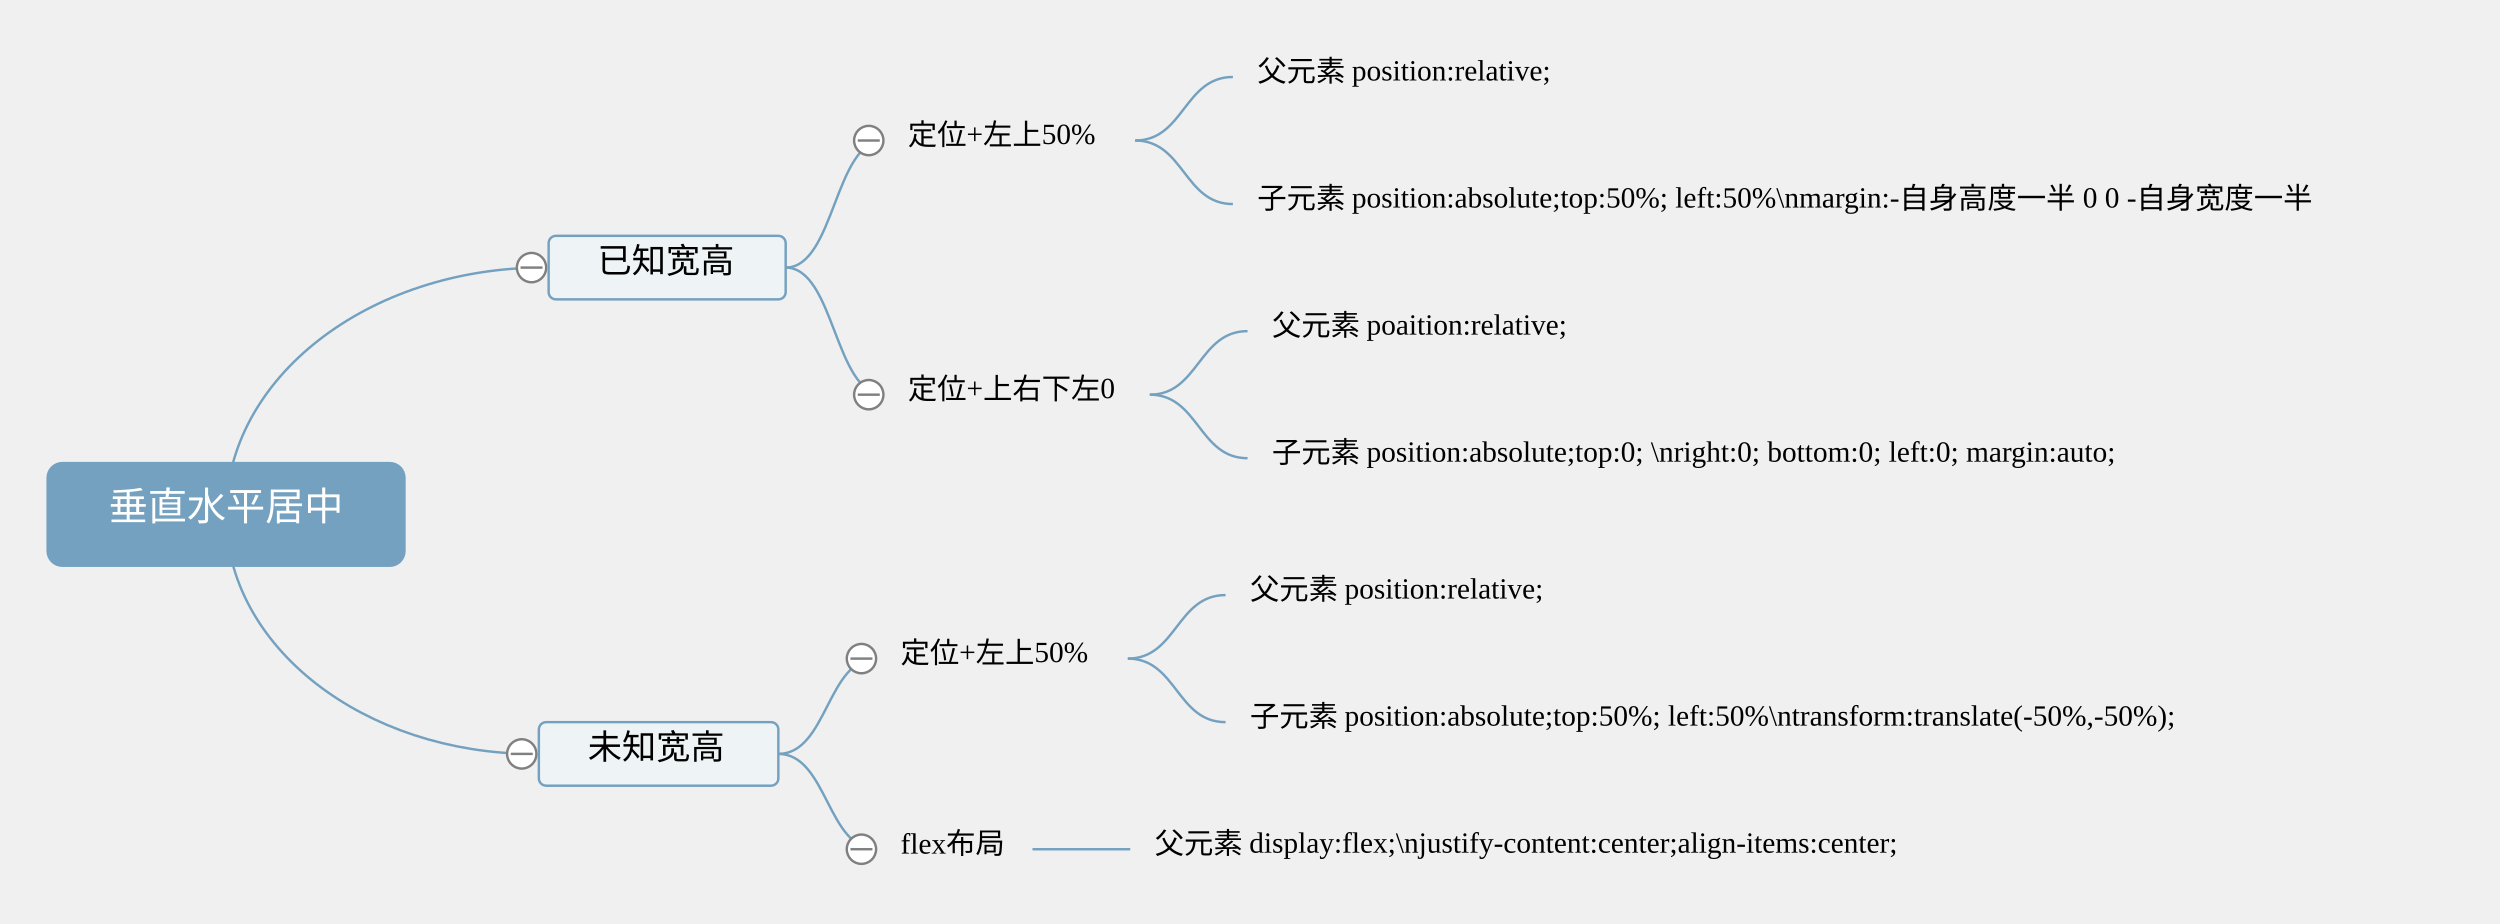
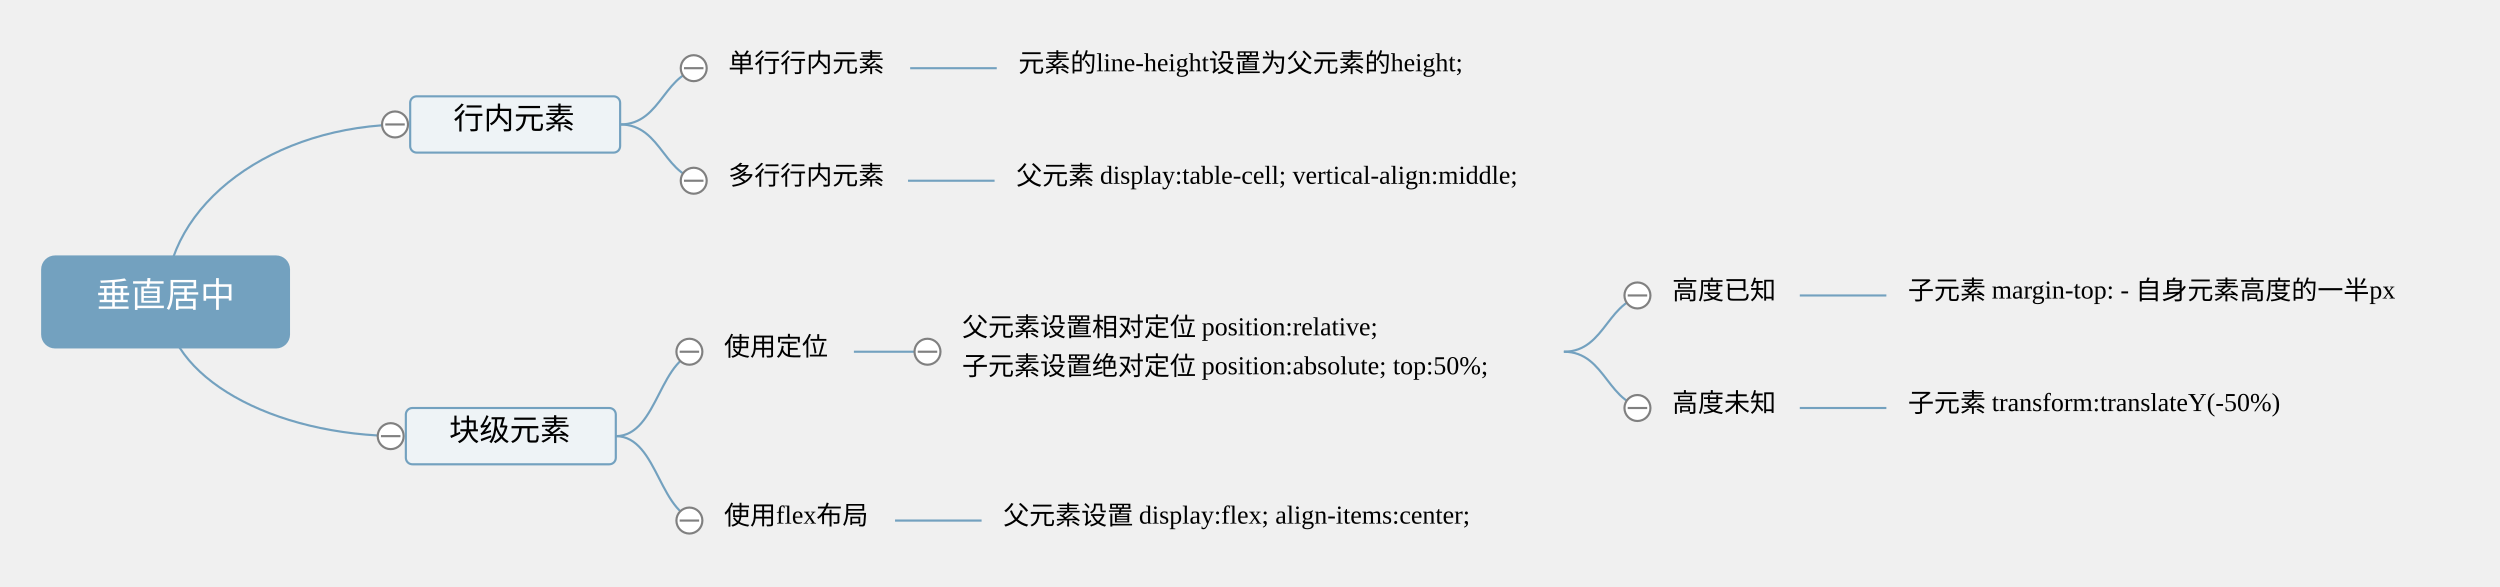
- <svg xmlns="http://www.w3.org/2000/svg" id="kity_svg_6" version="1.1" width="1023" height="378" style="background: rgb(251, 251, 251); visibility: visible;" viewBox="0 0 1023 378">
+ <svg xmlns="http://www.w3.org/2000/svg" id="kity_svg_6" version="1.1" width="1155" height="271" style="background: rgb(251, 251, 251); visibility: visible;" viewBox="0 0 1155 271">
  <defs id="kity_defs_7">
    <linearGradient id="kity_linearGradient_17" x1="0" y1="0" x2="0" y2="1">
      <stop id="kity_stop_18" offset="0" stop-color="rgb(255, 255, 255)" />
      <stop id="kity_stop_19" offset="1" stop-color="rgb(204, 204, 204)" />
    </linearGradient>
    <marker id="kity_marker_2" orient="auto" refX="6" refY="0" viewBox="-7 -7 14 14" markerWidth="7" markerHeight="7" markerUnits="userSpaceOnUse">
      <path id="kity_path_3" fill="rgb(115, 161, 191)" stroke="none" d="M6,0A6,6,0,1,1,-6,0A6,6,0,1,1,6,0" />
    </marker>
  </defs>
  <g id="kity_g_8">
    <g id="minder1" text-rendering="optimize-speed">
      <g id="minder_connect_group1">
-         <path id="kity_path_31" fill="none" stroke="rgb(115, 161, 191)" stroke-width="1" d="M92.5,210.5A130,101,0,0,1,222.5,109.5" />
-         <path id="kity_path_33" fill="none" stroke="rgb(115, 161, 191)" stroke-width="1" d="M321.5,109.5C341.5,109.5,341.5,57.5,361.5,57.5" />
-         <path id="kity_path_35" fill="none" stroke="rgb(115, 161, 191)" stroke-width="1" d="M464.5,57.5C484.5,57.5,484.5,31.5,504.5,31.5" />
-         <path id="kity_path_37" fill="none" stroke="rgb(115, 161, 191)" stroke-width="1" d="M464.5,57.5C484.5,57.5,484.5,83.5,504.5,83.5" />
-         <path id="kity_path_39" fill="none" stroke="rgb(115, 161, 191)" stroke-width="1" d="M321.5,109.5C341.5,109.5,341.5,161.5,361.5,161.5" />
-         <path id="kity_path_41" fill="none" stroke="rgb(115, 161, 191)" stroke-width="1" d="M470.5,161.5C490.5,161.5,490.5,135.5,510.5,135.5" />
-         <path id="kity_path_43" fill="none" stroke="rgb(115, 161, 191)" stroke-width="1" d="M470.5,161.5C490.5,161.5,490.5,187.5,510.5,187.5" />
-         <path id="kity_path_45" fill="none" stroke="rgb(115, 161, 191)" stroke-width="1" d="M92.5,210.5A126,98,0,0,0,218.5,308.5" />
-         <path id="kity_path_47" fill="none" stroke="rgb(115, 161, 191)" stroke-width="1" d="M318.5,308.5C338.5,308.5,338.5,269.5,358.5,269.5" />
-         <path id="kity_path_49" fill="none" stroke="rgb(115, 161, 191)" stroke-width="1" d="M461.5,269.5C481.5,269.5,481.5,243.5,501.5,243.5" />
-         <path id="kity_path_51" fill="none" stroke="rgb(115, 161, 191)" stroke-width="1" d="M461.5,269.5C481.5,269.5,481.5,295.5,501.5,295.5" />
-         <path id="kity_path_53" fill="none" stroke="rgb(115, 161, 191)" stroke-width="1" d="M318.5,308.5C338.5,308.5,338.5,347.5,358.5,347.5" />
-         <path id="kity_path_55" fill="none" stroke="rgb(115, 161, 191)" stroke-width="1" d="M422.5,347.5C442.5,347.5,442.5,347.5,462.5,347.5" />
+         <path id="kity_path_31" fill="none" stroke="rgb(115, 161, 191)" stroke-width="1" d="M76.5,139.5A111,82,0,0,1,187.5,57.5" />
+         <path id="kity_path_33" fill="none" stroke="rgb(115, 161, 191)" stroke-width="1" d="M286.5,57.5C306.5,57.5,306.5,31.5,326.5,31.5" />
+         <path id="kity_path_35" fill="none" stroke="rgb(115, 161, 191)" stroke-width="1" d="M420.5,31.5C440.5,31.5,440.5,31.5,460.5,31.5" />
+         <path id="kity_path_37" fill="none" stroke="rgb(115, 161, 191)" stroke-width="1" d="M286.5,57.5C306.5,57.5,306.5,83.5,326.5,83.5" />
+         <path id="kity_path_39" fill="none" stroke="rgb(115, 161, 191)" stroke-width="1" d="M419.5,83.5C439.5,83.5,439.5,83.5,459.5,83.5" />
+         <path id="kity_path_41" fill="none" stroke="rgb(115, 161, 191)" stroke-width="1" d="M76.5,139.5A109,62,0,0,0,185.5,201.5" />
+         <path id="kity_path_43" fill="none" stroke="rgb(115, 161, 191)" stroke-width="1" d="M284.5,201.5C304.5,201.5,304.5,162.5,324.5,162.5" />
+         <path id="kity_path_45" fill="none" stroke="rgb(115, 161, 191)" stroke-width="1" d="M394.5,162.5C414.5,162.5,414.5,162.5,434.5,162.5" />
+         <path id="kity_path_47" fill="none" stroke="rgb(115, 161, 191)" stroke-width="1" d="M722.5,162.5C742.5,162.5,742.5,136.5,762.5,136.5" />
+         <path id="kity_path_49" fill="none" stroke="rgb(115, 161, 191)" stroke-width="1" d="M831.5,136.5C851.5,136.5,851.5,136.5,871.5,136.5" />
+         <path id="kity_path_51" fill="none" stroke="rgb(115, 161, 191)" stroke-width="1" d="M722.5,162.5C742.5,162.5,742.5,188.5,762.5,188.5" />
+         <path id="kity_path_53" fill="none" stroke="rgb(115, 161, 191)" stroke-width="1" d="M831.5,188.5C851.5,188.5,851.5,188.5,871.5,188.5" />
+         <path id="kity_path_55" fill="none" stroke="rgb(115, 161, 191)" stroke-width="1" d="M284.5,201.5C304.5,201.5,304.5,240.5,324.5,240.5" />
+         <path id="kity_path_57" fill="none" stroke="rgb(115, 161, 191)" stroke-width="1" d="M413.5,240.5C433.5,240.5,433.5,240.5,453.5,240.5" />
      </g>
      <g id="minder_node1">
-         <path id="node_outline1" fill="rgb(115, 161, 191)" stroke="rgb(115, 161, 191)" d="M25.5,190.5h134a5,5,0,0,1,5,5v30a5,5,0,0,1,-5,5h-134a5,5,0,0,1,-5,-5v-30a5,5,0,0,1,5,-5z" stroke-width="3" />
+         <path id="node_outline1" fill="rgb(115, 161, 191)" stroke="rgb(115, 161, 191)" d="M25.5,119.5h102a5,5,0,0,1,5,5v30a5,5,0,0,1,-5,5h-102a5,5,0,0,1,-5,-5v-30a5,5,0,0,1,5,-5z" stroke-width="3" />
        <g id="node_text1" fill="white">
-           <text id="kity_text_22" text-rendering="inherit" font-size="16" dy=".8em" y="200.1" x="44.5">垂直水平居中</text>
+           <text id="kity_text_22" text-rendering="inherit" font-size="16" dy=".8em" y="129.1" x="44.5">垂直居中</text>
        </g>
      </g>
      <g id="kity_g_12">
-         <path id="kity_path_13" fill="none" stroke="none" d="M44.5,210.5h0v0h0z" />
+         <path id="kity_path_13" fill="none" stroke="none" d="M44.5,139.5h0v0h0z" />
      </g>
      <g id="kity_g_14">
-         <path id="kity_path_15" fill="none" stroke="none" d="M44.5,210.5h0v0h0z" />
+         <path id="kity_path_15" fill="none" stroke="none" d="M44.5,139.5h0v0h0z" />
        <path id="kity_path_16" fill="none" stroke="none" />
      </g>
      <g id="minder_node2">
-         <g id="node_expander7" style="cursor: pointer;">
-           <path id="kity_path_114" fill="white" stroke="gray" d="M223.5,109.5A6,6,0,1,1,211.5,109.5A6,6,0,1,1,223.5,109.5" />
-           <path id="kity_path_115" fill="none" stroke="gray" d="M213,109.5L222,109.5" />
+         <g id="node_expander5" style="cursor: pointer;">
+           <path id="kity_path_114" fill="white" stroke="gray" d="M188.5,57.5A6,6,0,1,1,176.5,57.5A6,6,0,1,1,188.5,57.5" />
+           <path id="kity_path_115" fill="none" stroke="gray" d="M178,57.5L187,57.5" />
        </g>
-         <path id="node_outline8" fill="rgb(238, 243, 246)" stroke="rgb(115, 161, 191)" d="M227.5,96.5h91a3,3,0,0,1,3,3v20a3,3,0,0,1,-3,3h-91a3,3,0,0,1,-3,-3v-20a3,3,0,0,1,3,-3z" stroke-width="1" />
-         <g id="node_text8" fill="black">
-           <text id="kity_text_69" text-rendering="inherit" font-size="14" dy=".8em" y="100.4" x="244.5">已知宽高</text>
+         <path id="node_outline6" fill="rgb(238, 243, 246)" stroke="rgb(115, 161, 191)" d="M192.5,44.5h91a3,3,0,0,1,3,3v20a3,3,0,0,1,-3,3h-91a3,3,0,0,1,-3,-3v-20a3,3,0,0,1,3,-3z" stroke-width="1" />
+         <g id="node_text6" fill="black">
+           <text id="kity_text_67" text-rendering="inherit" font-size="14" dy=".8em" y="48.4" x="209.5">行内元素</text>
        </g>
      </g>
      <g id="minder_node3">
-         <g id="node_expander3" style="cursor: pointer;">
-           <path id="kity_path_102" fill="white" stroke="gray" d="M361.5,57.5A6,6,0,1,1,349.5,57.5A6,6,0,1,1,361.5,57.5" />
-           <path id="kity_path_103" fill="none" stroke="gray" d="M351,57.5L360,57.5" />
+         <g id="node_expander2" style="cursor: pointer;">
+           <path id="kity_path_105" fill="white" stroke="gray" d="M326.5,31.5A6,6,0,1,1,314.5,31.5A6,6,0,1,1,326.5,31.5" />
+           <path id="kity_path_106" fill="none" stroke="gray" d="M316,31.5L325,31.5" />
        </g>
-         <path id="node_outline4" fill="none" stroke="none" d="M366.5,46.5h93a5,5,0,0,1,5,5v12a5,5,0,0,1,-5,5h-93a5,5,0,0,1,-5,-5v-12a5,5,0,0,1,5,-5z" />
-         <g id="node_text4" fill="black">
-           <text id="kity_text_61" text-rendering="inherit" font-size="12" dy=".8em" y="49.7" x="371.5">定位+左上50%</text>
+         <path id="node_outline3" fill="none" stroke="none" d="M331.5,20.5h84a5,5,0,0,1,5,5v12a5,5,0,0,1,-5,5h-84a5,5,0,0,1,-5,-5v-12a5,5,0,0,1,5,-5z" />
+         <g id="node_text3" fill="black">
+           <text id="kity_text_61" text-rendering="inherit" font-size="12" dy=".8em" y="23.7" x="336.5">单行行内元素</text>
        </g>
      </g>
      <g id="minder_node4">
        <g id="node_expander1" display="none" style="cursor: pointer;">
-           <path id="kity_path_96" fill="white" stroke="gray" d="M504.5,31.5A6,6,0,1,1,492.5,31.5A6,6,0,1,1,504.5,31.5" />
-           <path id="kity_path_97" fill="none" stroke="gray" />
+           <path id="kity_path_102" fill="white" stroke="gray" d="M460.5,31.5A6,6,0,1,1,448.5,31.5A6,6,0,1,1,460.5,31.5" />
+           <path id="kity_path_103" fill="none" stroke="gray" />
        </g>
-         <path id="node_outline2" fill="none" stroke="none" d="M509.5,20.5h145a5,5,0,0,1,5,5v12a5,5,0,0,1,-5,5h-145a5,5,0,0,1,-5,-5v-12a5,5,0,0,1,5,-5z" />
+         <path id="node_outline2" fill="none" stroke="none" d="M465.5,20.5h234a5,5,0,0,1,5,5v12a5,5,0,0,1,-5,5h-234a5,5,0,0,1,-5,-5v-12a5,5,0,0,1,5,-5z" />
        <g id="node_text2" fill="black">
-           <text id="kity_text_57" text-rendering="inherit" font-size="12" dy=".8em" y="23.7" x="514.5">父元素 position:relative;</text>
+           <text id="kity_text_59" text-rendering="inherit" font-size="12" dy=".8em" y="23.7" x="470.5">元素的line-height设置为父元素的height;</text>
        </g>
      </g>
      <g id="minder_node5">
-         <g id="node_expander2" display="none" style="cursor: pointer;">
-           <path id="kity_path_99" fill="white" stroke="gray" d="M504.5,83.5A6,6,0,1,1,492.5,83.5A6,6,0,1,1,504.5,83.5" />
-           <path id="kity_path_100" fill="none" stroke="gray" />
+         <g id="node_expander4" style="cursor: pointer;">
+           <path id="kity_path_111" fill="white" stroke="gray" d="M326.5,83.5A6,6,0,1,1,314.5,83.5A6,6,0,1,1,326.5,83.5" />
+           <path id="kity_path_112" fill="none" stroke="gray" d="M316,83.5L325,83.5" />
        </g>
-         <path id="node_outline3" fill="none" stroke="none" d="M509.5,72.5h489a5,5,0,0,1,5,5v12a5,5,0,0,1,-5,5h-489a5,5,0,0,1,-5,-5v-12a5,5,0,0,1,5,-5z" />
-         <g id="node_text3" fill="black">
-           <text id="kity_text_59" text-rendering="inherit" font-size="12" dy=".8em" y="75.7" x="514.5">子元素 position:absolute;top:50%; left:50%\nmargin:-自身高度一半 0 0 -自身宽度一半</text>
+         <path id="node_outline5" fill="none" stroke="none" d="M331.5,72.5h83a5,5,0,0,1,5,5v12a5,5,0,0,1,-5,5h-83a5,5,0,0,1,-5,-5v-12a5,5,0,0,1,5,-5z" />
+         <g id="node_text5" fill="black">
+           <text id="kity_text_65" text-rendering="inherit" font-size="12" dy=".8em" y="75.7" x="336.5">多行行内元素</text>
        </g>
      </g>
      <g id="minder_node6">
-         <g id="node_expander6" style="cursor: pointer;">
-           <path id="kity_path_111" fill="white" stroke="gray" d="M361.5,161.5A6,6,0,1,1,349.5,161.5A6,6,0,1,1,361.5,161.5" />
-           <path id="kity_path_112" fill="none" stroke="gray" d="M351,161.5L360,161.5" />
+         <g id="node_expander3" display="none" style="cursor: pointer;">
+           <path id="kity_path_108" fill="white" stroke="gray" d="M459.5,83.5A6,6,0,1,1,447.5,83.5A6,6,0,1,1,459.5,83.5" />
+           <path id="kity_path_109" fill="none" stroke="gray" />
        </g>
-         <path id="node_outline7" fill="none" stroke="none" d="M366.5,150.5h99a5,5,0,0,1,5,5v12a5,5,0,0,1,-5,5h-99a5,5,0,0,1,-5,-5v-12a5,5,0,0,1,5,-5z" />
-         <g id="node_text7" fill="black">
-           <text id="kity_text_67" text-rendering="inherit" font-size="12" dy=".8em" y="153.7" x="371.5">定位+上右下左0</text>
+         <path id="node_outline4" fill="none" stroke="none" d="M464.5,72.5h273a5,5,0,0,1,5,5v12a5,5,0,0,1,-5,5h-273a5,5,0,0,1,-5,-5v-12a5,5,0,0,1,5,-5z" />
+         <g id="node_text4" fill="black">
+           <text id="kity_text_63" text-rendering="inherit" font-size="12" dy=".8em" y="75.7" x="469.5">父元素 display:table-cell; vertical-align:middle;</text>
        </g>
      </g>
      <g id="minder_node7">
-         <g id="node_expander4" display="none" style="cursor: pointer;">
-           <path id="kity_path_105" fill="white" stroke="gray" d="M510.5,135.5A6,6,0,1,1,498.5,135.5A6,6,0,1,1,510.5,135.5" />
-           <path id="kity_path_106" fill="none" stroke="gray" />
+         <g id="node_expander14" style="cursor: pointer;">
+           <path id="kity_path_141" fill="white" stroke="gray" d="M186.5,201.5A6,6,0,1,1,174.5,201.5A6,6,0,1,1,186.5,201.5" />
+           <path id="kity_path_142" fill="none" stroke="gray" d="M176,201.5L185,201.5" />
        </g>
-         <path id="node_outline5" fill="none" stroke="none" d="M515.5,124.5h146a5,5,0,0,1,5,5v12a5,5,0,0,1,-5,5h-146a5,5,0,0,1,-5,-5v-12a5,5,0,0,1,5,-5z" />
-         <g id="node_text5" fill="black">
-           <text id="kity_text_63" text-rendering="inherit" font-size="12" dy=".8em" y="127.7" x="520.5">父元素 poaition:relative;</text>
+         <path id="node_outline15" fill="rgb(238, 243, 246)" stroke="rgb(115, 161, 191)" d="M190.5,188.5h91a3,3,0,0,1,3,3v20a3,3,0,0,1,-3,3h-91a3,3,0,0,1,-3,-3v-20a3,3,0,0,1,3,-3z" stroke-width="1" />
+         <g id="node_text15" fill="black">
+           <text id="kity_text_86" text-rendering="inherit" font-size="14" dy=".8em" y="192.4" x="207.5">块级元素</text>
        </g>
      </g>
      <g id="minder_node8">
-         <g id="node_expander5" display="none" style="cursor: pointer;">
-           <path id="kity_path_108" fill="white" stroke="gray" d="M510.5,187.5A6,6,0,1,1,498.5,187.5A6,6,0,1,1,510.5,187.5" />
-           <path id="kity_path_109" fill="none" stroke="gray" />
+         <g id="node_expander11" style="cursor: pointer;">
+           <path id="kity_path_132" fill="white" stroke="gray" d="M324.5,162.5A6,6,0,1,1,312.5,162.5A6,6,0,1,1,324.5,162.5" />
+           <path id="kity_path_133" fill="none" stroke="gray" d="M314,162.5L323,162.5" />
        </g>
-         <path id="node_outline6" fill="none" stroke="none" d="M515.5,176.5h412a5,5,0,0,1,5,5v12a5,5,0,0,1,-5,5h-412a5,5,0,0,1,-5,-5v-12a5,5,0,0,1,5,-5z" />
-         <g id="node_text6" fill="black">
-           <text id="kity_text_65" text-rendering="inherit" font-size="12" dy=".8em" y="179.7" x="520.5">子元素 position:absolute;top:0; \nright:0; bottom:0; left:0; margin:auto;</text>
+         <path id="node_outline12" fill="none" stroke="none" d="M329.5,151.5h60a5,5,0,0,1,5,5v12a5,5,0,0,1,-5,5h-60a5,5,0,0,1,-5,-5v-12a5,5,0,0,1,5,-5z" />
+         <g id="node_text12" fill="black">
+           <text id="kity_text_80" text-rendering="inherit" font-size="12" dy=".8em" y="154.7" x="334.5">使用定位</text>
        </g>
      </g>
      <g id="minder_node9">
-         <g id="node_expander13" style="cursor: pointer;">
-           <path id="kity_path_132" fill="white" stroke="gray" d="M219.5,308.5A6,6,0,1,1,207.5,308.5A6,6,0,1,1,219.5,308.5" />
-           <path id="kity_path_133" fill="none" stroke="gray" d="M209,308.5L218,308.5" />
+         <g id="node_expander10" style="cursor: pointer;">
+           <path id="kity_path_129" fill="white" stroke="gray" d="M434.5,162.5A6,6,0,1,1,422.5,162.5A6,6,0,1,1,434.5,162.5" />
+           <path id="kity_path_130" fill="none" stroke="gray" d="M424,162.5L433,162.5" />
        </g>
-         <path id="node_outline14" fill="rgb(238, 243, 246)" stroke="rgb(115, 161, 191)" d="M223.5,295.5h92a3,3,0,0,1,3,3v20a3,3,0,0,1,-3,3h-92a3,3,0,0,1,-3,-3v-20a3,3,0,0,1,3,-3z" stroke-width="1" />
-         <g id="node_text14" fill="black">
-           <text id="kity_text_81" text-rendering="inherit" font-size="14" dy=".8em" y="299.4" x="240.5">未知宽高</text>
+         <path id="node_outline11" fill="none" stroke="none" d="M439.5,142.5h278a5,5,0,0,1,5,5v30a5,5,0,0,1,-5,5h-278a5,5,0,0,1,-5,-5v-30a5,5,0,0,1,5,-5z" />
+         <g id="node_text11" fill="black">
+           <text id="kity_text_77" text-rendering="inherit" font-size="12" dy=".8em" y="145.7" x="444.5">父元素设置相对定位 position:relative;</text>
+           <text id="kity_text_78" text-rendering="inherit" font-size="12" dy=".8em" y="163.7" x="444.5">子元素设置绝对定位 position:absolute; top:50%;</text>
        </g>
      </g>
      <g id="minder_node10">
-         <g id="node_expander10" style="cursor: pointer;">
-           <path id="kity_path_123" fill="white" stroke="gray" d="M358.5,269.5A6,6,0,1,1,346.5,269.5A6,6,0,1,1,358.5,269.5" />
-           <path id="kity_path_124" fill="none" stroke="gray" d="M348,269.5L357,269.5" />
+         <g id="node_expander7" style="cursor: pointer;">
+           <path id="kity_path_120" fill="white" stroke="gray" d="M762.5,136.5A6,6,0,1,1,750.5,136.5A6,6,0,1,1,762.5,136.5" />
+           <path id="kity_path_121" fill="none" stroke="gray" d="M752,136.5L761,136.5" />
        </g>
-         <path id="node_outline11" fill="none" stroke="none" d="M363.5,258.5h93a5,5,0,0,1,5,5v12a5,5,0,0,1,-5,5h-93a5,5,0,0,1,-5,-5v-12a5,5,0,0,1,5,-5z" />
-         <g id="node_text11" fill="black">
-           <text id="kity_text_75" text-rendering="inherit" font-size="12" dy=".8em" y="261.7" x="368.5">定位+左上50%</text>
+         <path id="node_outline8" fill="none" stroke="none" d="M767.5,125.5h59a5,5,0,0,1,5,5v12a5,5,0,0,1,-5,5h-59a5,5,0,0,1,-5,-5v-12a5,5,0,0,1,5,-5z" />
+         <g id="node_text8" fill="black">
+           <text id="kity_text_71" text-rendering="inherit" font-size="12" dy=".8em" y="128.7" x="772.5">高度已知</text>
        </g>
      </g>
      <g id="minder_node11">
-         <g id="node_expander8" display="none" style="cursor: pointer;">
-           <path id="kity_path_117" fill="white" stroke="gray" d="M501.5,243.5A6,6,0,1,1,489.5,243.5A6,6,0,1,1,501.5,243.5" />
+         <g id="node_expander6" display="none" style="cursor: pointer;">
+           <path id="kity_path_117" fill="white" stroke="gray" d="M871.5,136.5A6,6,0,1,1,859.5,136.5A6,6,0,1,1,871.5,136.5" />
          <path id="kity_path_118" fill="none" stroke="gray" />
        </g>
-         <path id="node_outline9" fill="none" stroke="none" d="M506.5,232.5h145a5,5,0,0,1,5,5v12a5,5,0,0,1,-5,5h-145a5,5,0,0,1,-5,-5v-12a5,5,0,0,1,5,-5z" />
-         <g id="node_text9" fill="black">
-           <text id="kity_text_71" text-rendering="inherit" font-size="12" dy=".8em" y="235.7" x="511.5">父元素 position:relative;</text>
+         <path id="node_outline7" fill="none" stroke="none" d="M876.5,125.5h254a5,5,0,0,1,5,5v12a5,5,0,0,1,-5,5h-254a5,5,0,0,1,-5,-5v-12a5,5,0,0,1,5,-5z" />
+         <g id="node_text7" fill="black">
+           <text id="kity_text_69" text-rendering="inherit" font-size="12" dy=".8em" y="128.7" x="881.5">子元素 margin-top: - 自身元素高度的一半px</text>
        </g>
      </g>
      <g id="minder_node12">
-         <g id="node_expander9" display="none" style="cursor: pointer;">
-           <path id="kity_path_120" fill="white" stroke="gray" d="M501.5,295.5A6,6,0,1,1,489.5,295.5A6,6,0,1,1,501.5,295.5" />
-           <path id="kity_path_121" fill="none" stroke="gray" />
+         <g id="node_expander9" style="cursor: pointer;">
+           <path id="kity_path_126" fill="white" stroke="gray" d="M762.5,188.5A6,6,0,1,1,750.5,188.5A6,6,0,1,1,762.5,188.5" />
+           <path id="kity_path_127" fill="none" stroke="gray" d="M752,188.5L761,188.5" />
        </g>
-         <path id="node_outline10" fill="none" stroke="none" d="M506.5,284.5h448a5,5,0,0,1,5,5v12a5,5,0,0,1,-5,5h-448a5,5,0,0,1,-5,-5v-12a5,5,0,0,1,5,-5z" />
+         <path id="node_outline10" fill="none" stroke="none" d="M767.5,177.5h59a5,5,0,0,1,5,5v12a5,5,0,0,1,-5,5h-59a5,5,0,0,1,-5,-5v-12a5,5,0,0,1,5,-5z" />
        <g id="node_text10" fill="black">
-           <text id="kity_text_73" text-rendering="inherit" font-size="12" dy=".8em" y="287.7" x="511.5">子元素 position:absolute;top:50%; left:50%\ntransform:translate(-50%,-50%);</text>
+           <text id="kity_text_75" text-rendering="inherit" font-size="12" dy=".8em" y="180.7" x="772.5">高度未知</text>
        </g>
      </g>
      <g id="minder_node13">
-         <g id="node_expander12" style="cursor: pointer;">
-           <path id="kity_path_129" fill="white" stroke="gray" d="M358.5,347.5A6,6,0,1,1,346.5,347.5A6,6,0,1,1,358.5,347.5" />
-           <path id="kity_path_130" fill="none" stroke="gray" d="M348,347.5L357,347.5" />
+         <g id="node_expander8" display="none" style="cursor: pointer;">
+           <path id="kity_path_123" fill="white" stroke="gray" d="M871.5,188.5A6,6,0,1,1,859.5,188.5A6,6,0,1,1,871.5,188.5" />
+           <path id="kity_path_124" fill="none" stroke="gray" />
        </g>
-         <path id="node_outline13" fill="none" stroke="none" d="M363.5,336.5h54a5,5,0,0,1,5,5v12a5,5,0,0,1,-5,5h-54a5,5,0,0,1,-5,-5v-12a5,5,0,0,1,5,-5z" />
-         <g id="node_text13" fill="black">
-           <text id="kity_text_79" text-rendering="inherit" font-size="12" dy=".8em" y="339.7" x="368.5">flex布局</text>
+         <path id="node_outline9" fill="none" stroke="none" d="M876.5,177.5h205a5,5,0,0,1,5,5v12a5,5,0,0,1,-5,5h-205a5,5,0,0,1,-5,-5v-12a5,5,0,0,1,5,-5z" />
+         <g id="node_text9" fill="black">
+           <text id="kity_text_73" text-rendering="inherit" font-size="12" dy=".8em" y="180.7" x="881.5">子元素 transform:translateY(-50%)</text>
        </g>
      </g>
      <g id="minder_node14">
-         <g id="node_expander11" display="none" style="cursor: pointer;">
-           <path id="kity_path_126" fill="white" stroke="gray" d="M462.5,347.5A6,6,0,1,1,450.5,347.5A6,6,0,1,1,462.5,347.5" />
-           <path id="kity_path_127" fill="none" stroke="gray" />
+         <g id="node_expander13" style="cursor: pointer;">
+           <path id="kity_path_138" fill="white" stroke="gray" d="M324.5,240.5A6,6,0,1,1,312.5,240.5A6,6,0,1,1,324.5,240.5" />
+           <path id="kity_path_139" fill="none" stroke="gray" d="M314,240.5L323,240.5" />
        </g>
-         <path id="node_outline12" fill="none" stroke="none" d="M467.5,336.5h361a5,5,0,0,1,5,5v12a5,5,0,0,1,-5,5h-361a5,5,0,0,1,-5,-5v-12a5,5,0,0,1,5,-5z" />
-         <g id="node_text12" fill="black">
-           <text id="kity_text_77" text-rendering="inherit" font-size="12" dy=".8em" y="339.7" x="472.5">父元素 display:flex;\njustify-content:center;align-items:center;</text>
+         <path id="node_outline14" fill="none" stroke="none" d="M329.5,229.5h79a5,5,0,0,1,5,5v12a5,5,0,0,1,-5,5h-79a5,5,0,0,1,-5,-5v-12a5,5,0,0,1,5,-5z" />
+         <g id="node_text14" fill="black">
+           <text id="kity_text_84" text-rendering="inherit" font-size="12" dy=".8em" y="232.7" x="334.5">使用flex布局</text>
+         </g>
+       </g>
+       <g id="minder_node15">
+         <g id="node_expander12" display="none" style="cursor: pointer;">
+           <path id="kity_path_135" fill="white" stroke="gray" d="M453.5,240.5A6,6,0,1,1,441.5,240.5A6,6,0,1,1,453.5,240.5" />
+           <path id="kity_path_136" fill="none" stroke="gray" />
+         </g>
+         <path id="node_outline13" fill="none" stroke="none" d="M458.5,229.5h251a5,5,0,0,1,5,5v12a5,5,0,0,1,-5,5h-251a5,5,0,0,1,-5,-5v-12a5,5,0,0,1,5,-5z" />
+         <g id="node_text13" fill="black">
+           <text id="kity_text_82" text-rendering="inherit" font-size="12" dy=".8em" y="232.7" x="463.5">父元素设置 display:flex; align-items:center;</text>
        </g>
      </g>
    </g>
  </g>
</svg>
